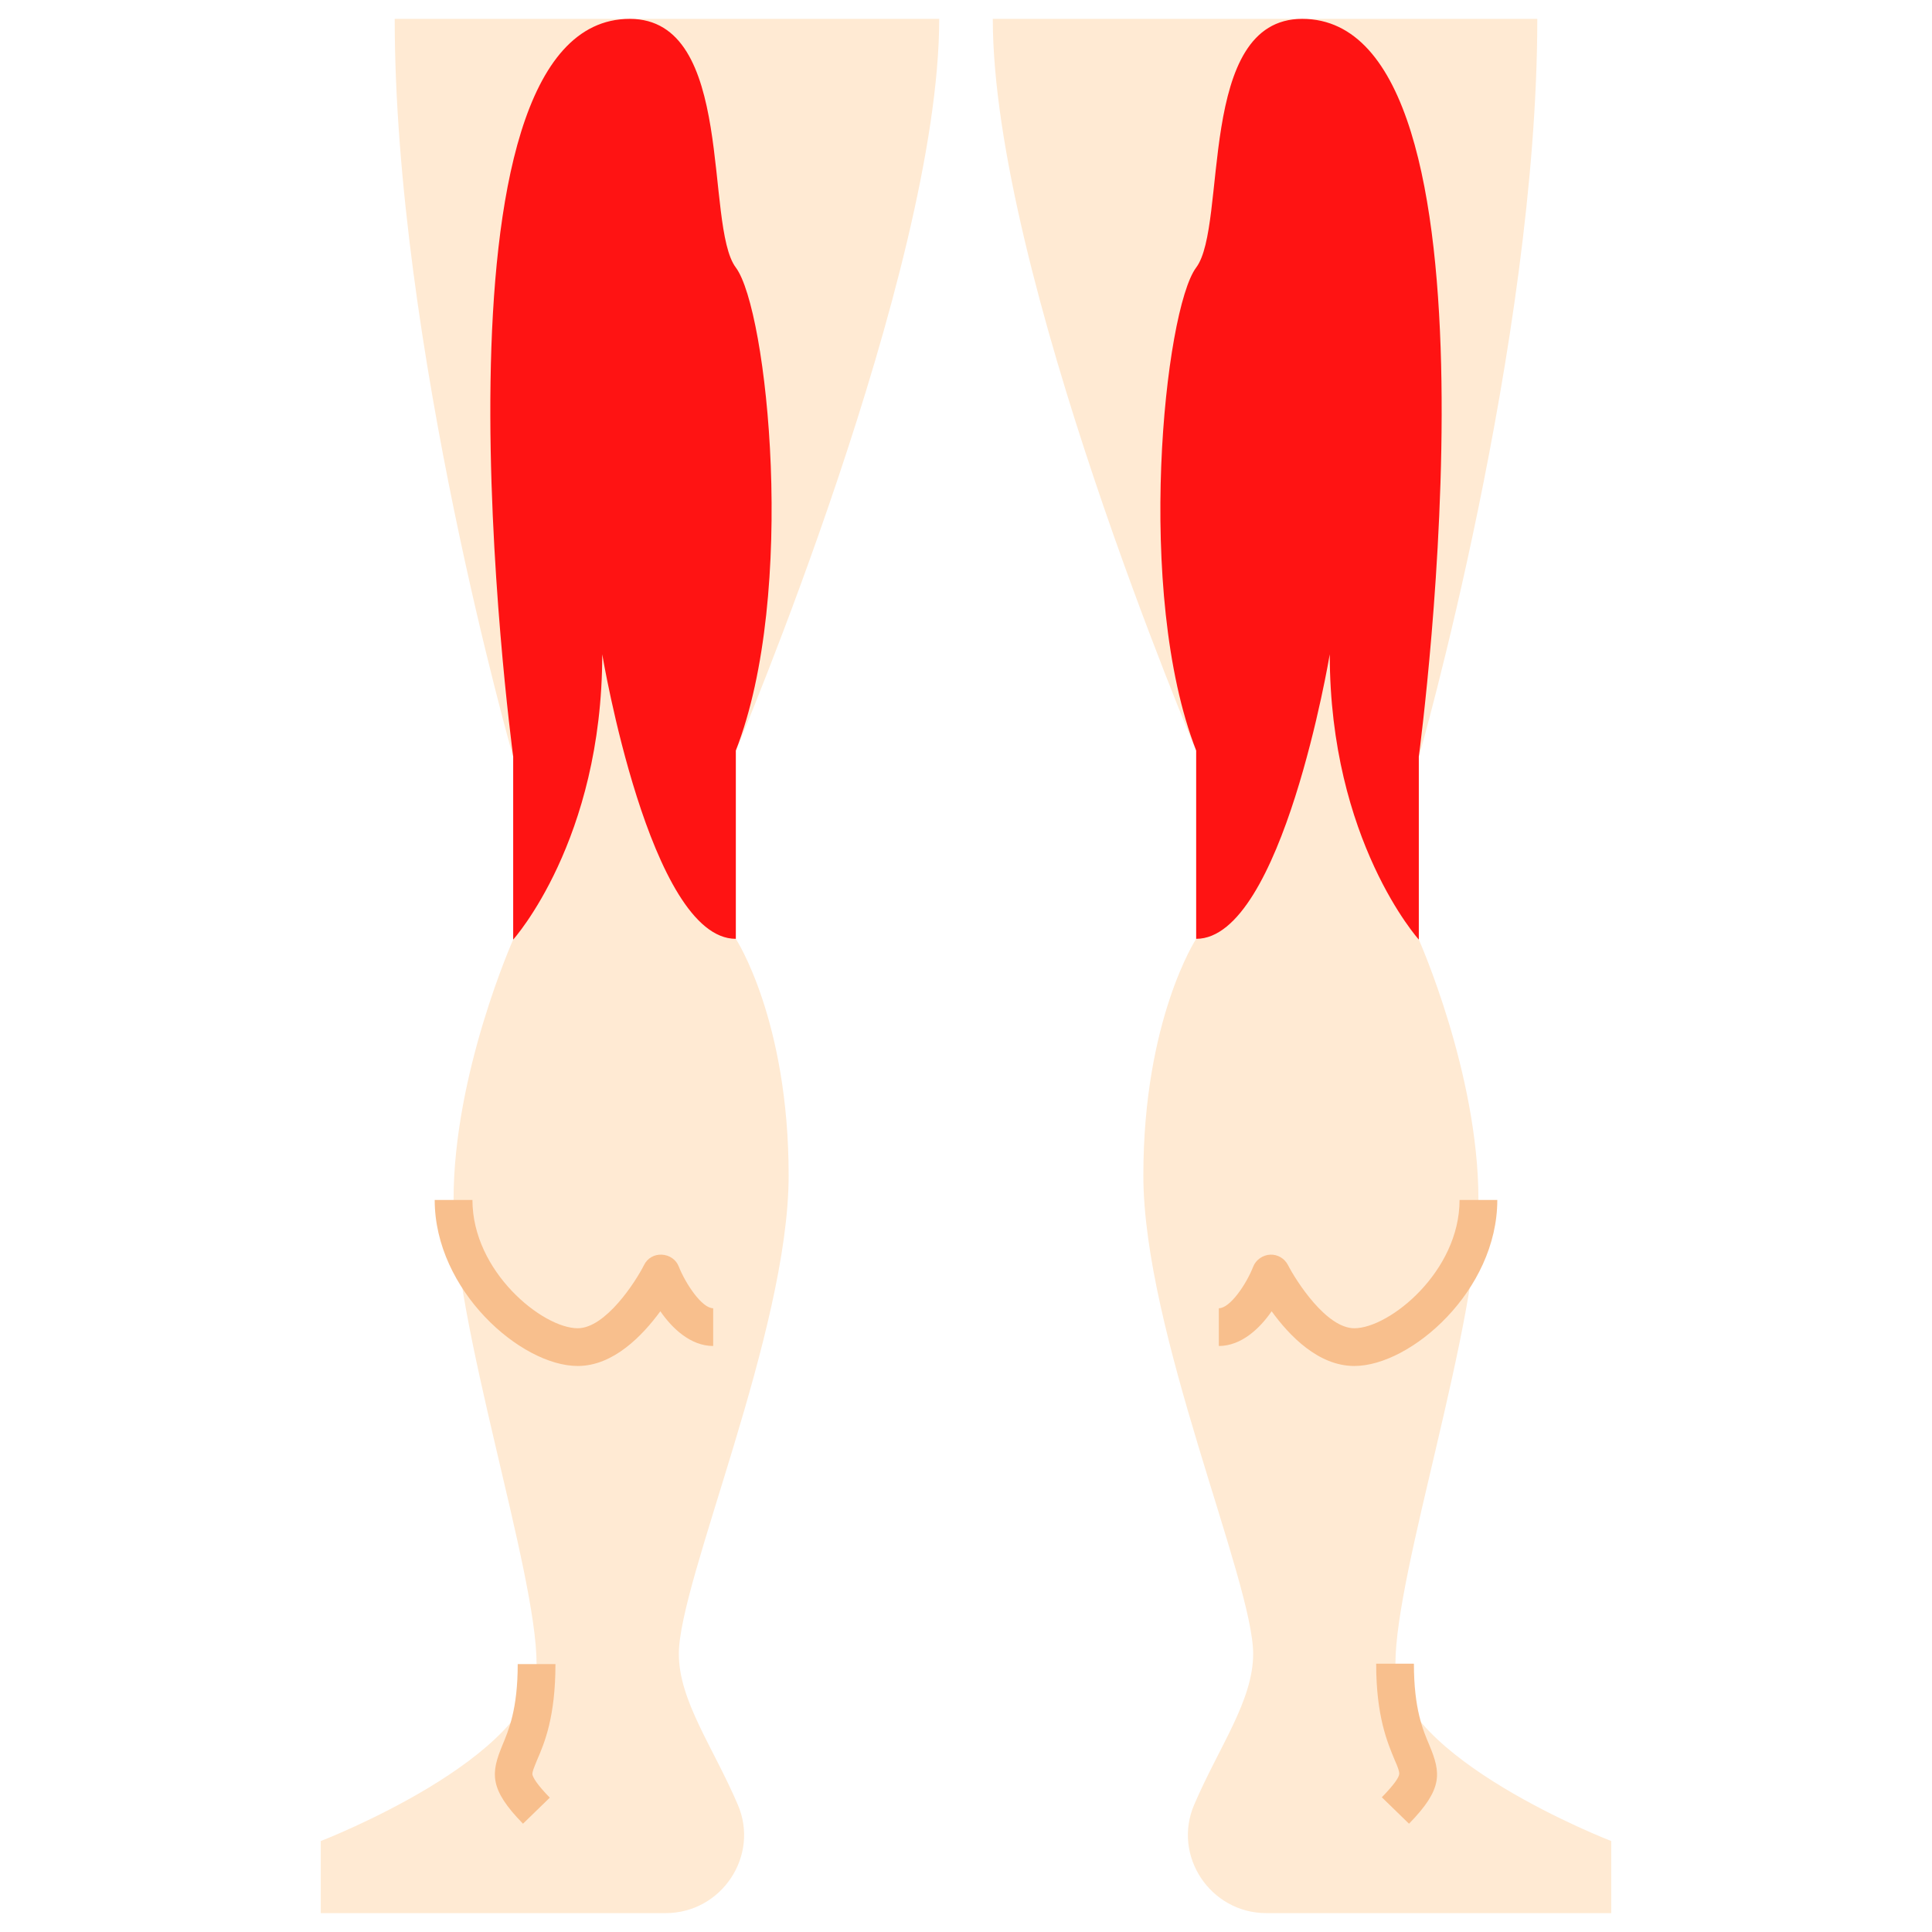
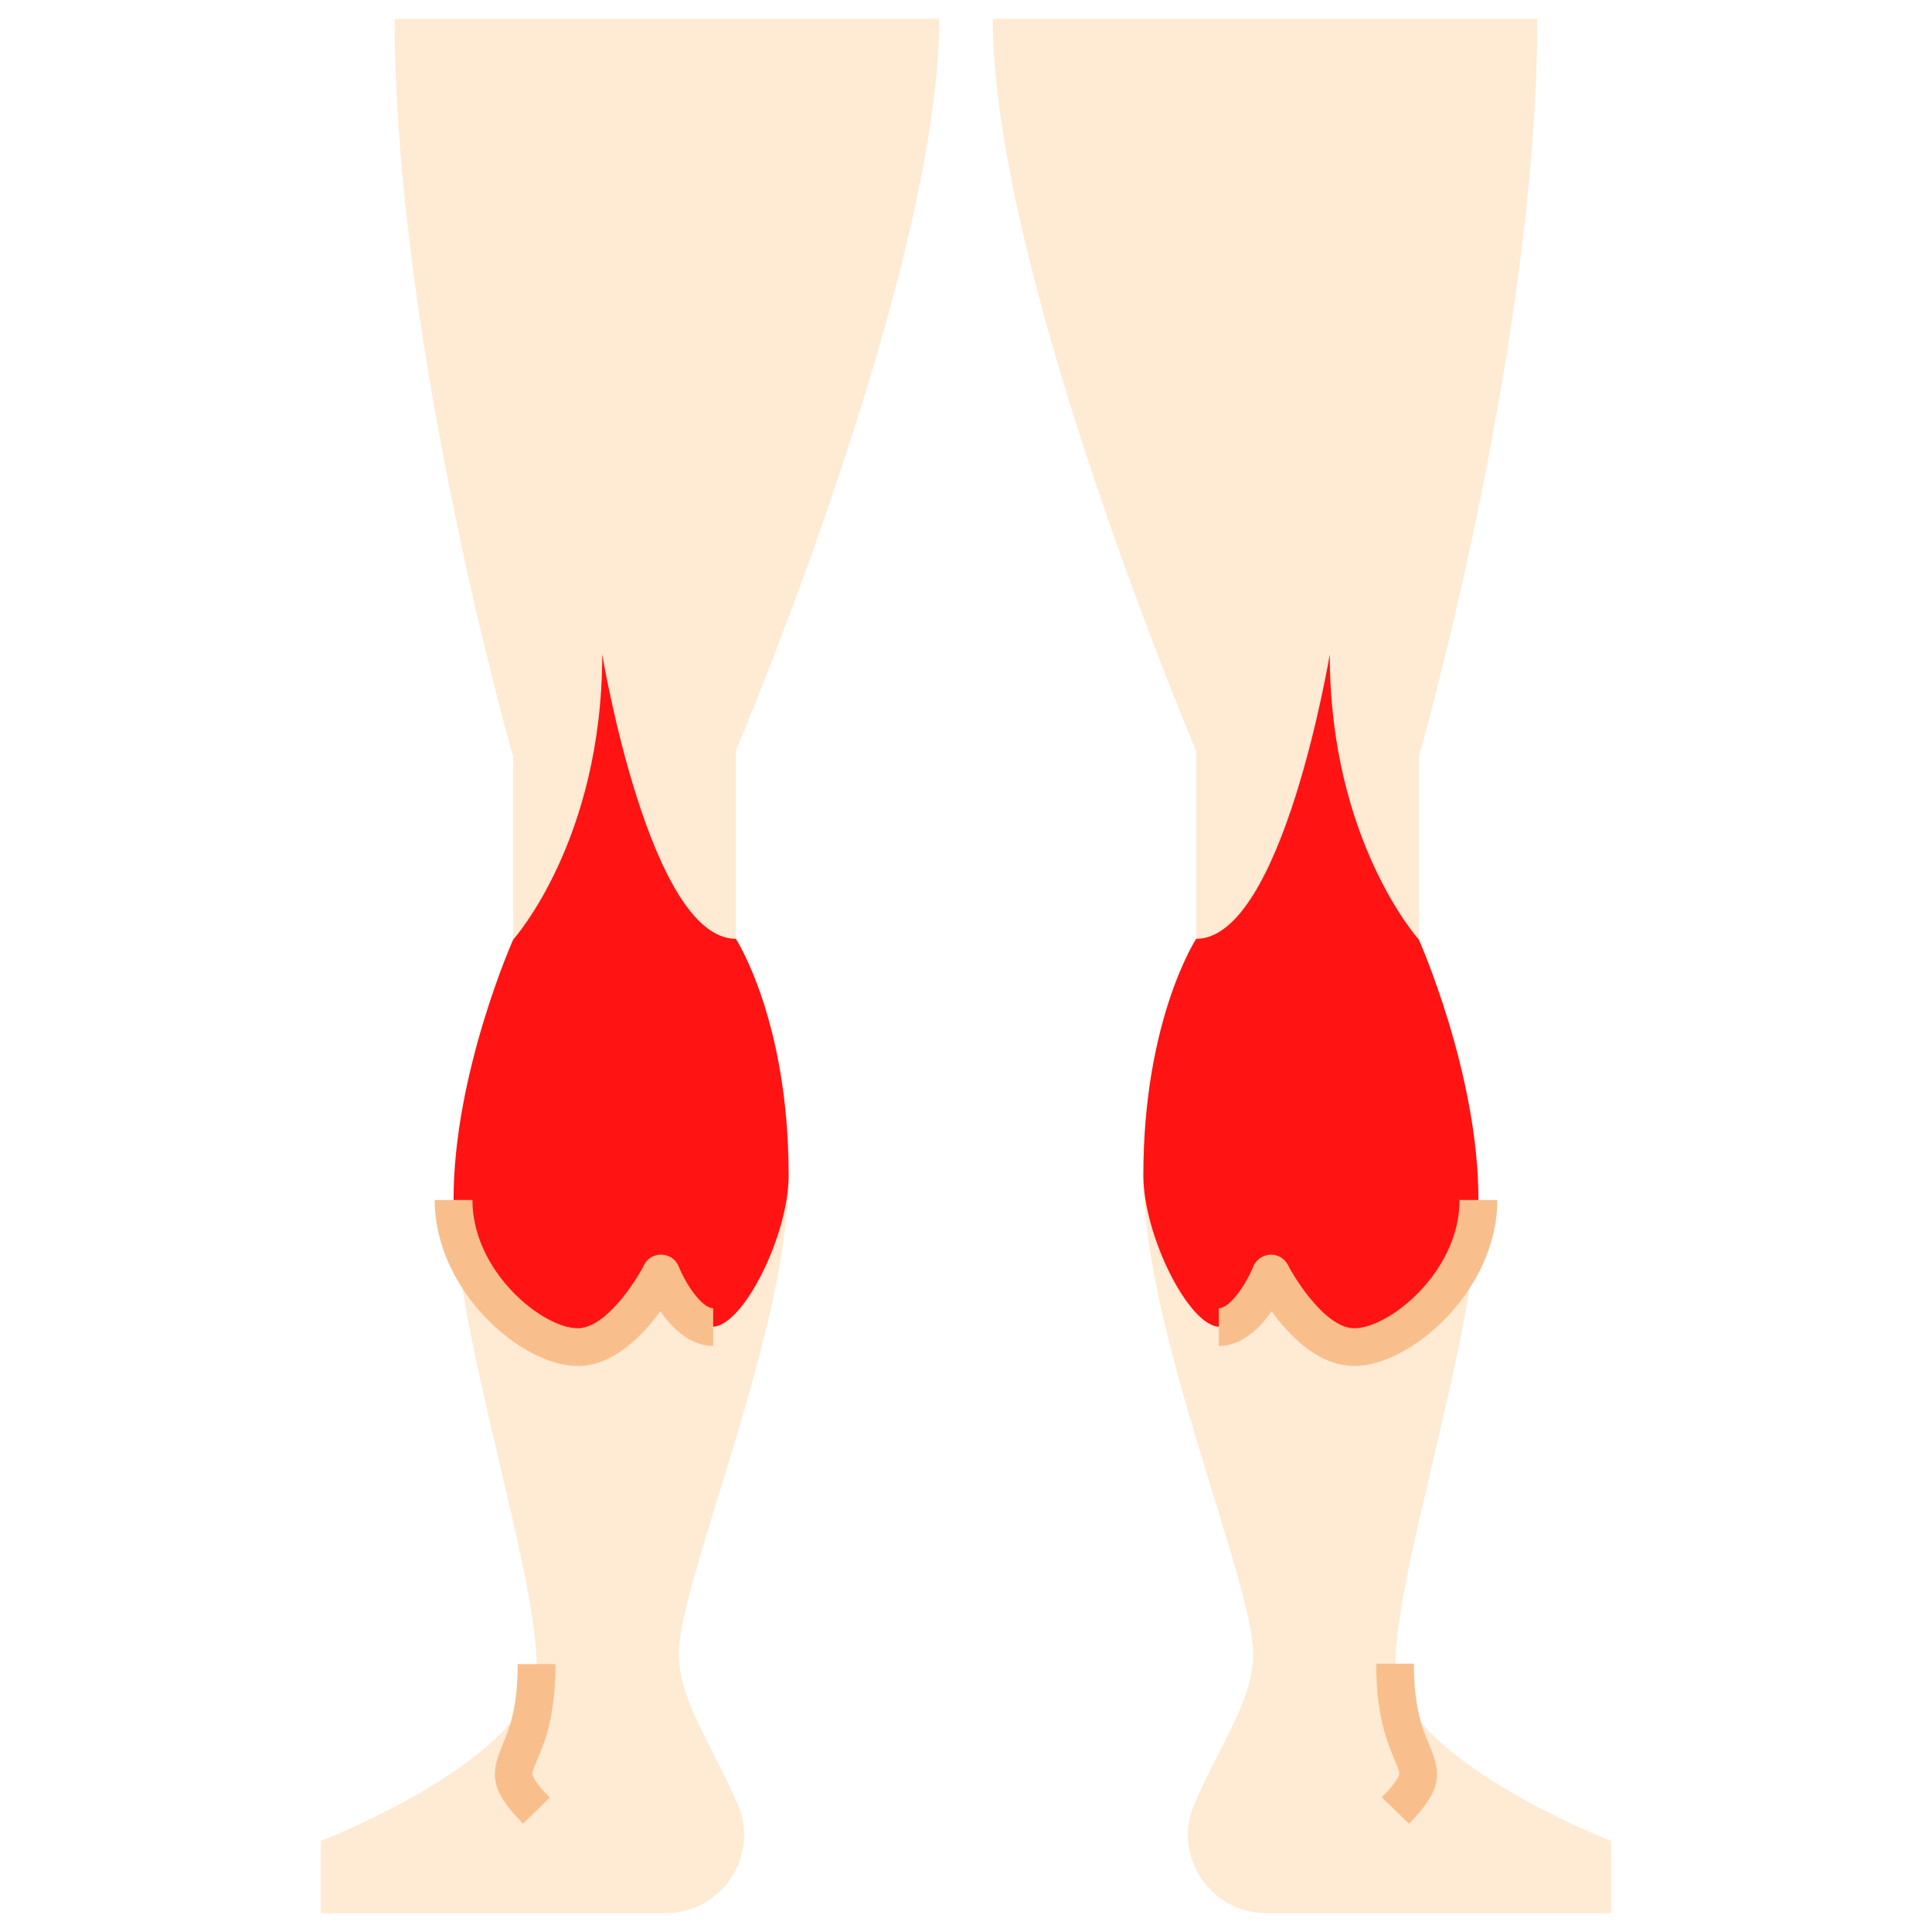
- <svg xmlns="http://www.w3.org/2000/svg" id="SvgjsSvg1044" width="288" height="288" version="1.1">
-   <defs id="SvgjsDefs1045" />
-   <g id="SvgjsG1046">
-     <svg enable-background="new 0 0 512 512" viewBox="0 0 512 512" width="288" height="288">
-       <path fill="#ffead3" d="M248.9 5c0 67-53.9 194-53.9 194v49.8s14 21.4 14 62.7-29.1 107.5-29.1 126.8c0 12.4 9.1 24.7 15.6 39.9 5.9 13.6-4.3 28.8-19.1 28.8H85v-19.1s57.2-22.1 57.2-46.9-22-89.6-22-123.1S136 249 136 249v-48.4S104.6 91 104.6 5z" class="svgShape colorffead3-0 selectable" />
-       <path fill="#f8bf8d" d="M138.6 483.3c-9-9.2-8.5-13.4-5.5-20.7 1.7-4.1 4.1-9.6 4.1-21.6h10c0 14-2.9 20.9-4.9 25.5-.8 2-1.3 3.1-1.2 3.8.2.8 1.1 2.5 4.6 6.1z" class="svgShape colorf8bf8d-1 selectable" />
-       <path fill="#ffead3" d="M263.1 5c0 67 53.9 194 53.9 194v49.8s-14 21.4-14 62.7 29.1 107.5 29.1 126.8c0 12.4-9.1 24.7-15.6 39.9-5.9 13.6 4.3 28.8 19.1 28.8H427v-19.1s-57.2-22.1-57.2-46.9 22-89.6 22-123.1S376 249 376 249v-48.4S407.4 91 407.4 5z" class="svgShape colorffead3-2 selectable" />
-       <path fill="#ff1313" d="M195 198.9s0 .1 0 0v49.9c-22.8 0-35.4-75.4-35.4-75.4 0 49.4-23.6 75.6-23.6 75.6v-48.5C135.4 196 110.3 5 166.9 5 195 5 186.6 59.7 195 70.9s16.3 86.3 0 128zM317 198.9s0 .1 0 0v49.9c22.8 0 35.4-75.4 35.4-75.4 0 49.4 23.6 75.6 23.6 75.6v-48.5C376.6 196 401.7 5 345.1 5 317 5 325.4 59.7 317 70.9s-16.3 86.3 0 128z" class="svgShape colorb5e1e8-3 selectable" />
-       <path fill="#f8bf8d" d="m373.4 483.3-7.2-7c3.5-3.6 4.5-5.3 4.6-6.1.1-.6-.3-1.8-1.2-3.8-1.9-4.6-4.9-11.5-4.9-25.5h10c0 12 2.4 17.6 4.1 21.6 3.1 7.4 3.6 11.6-5.4 20.8zM153.1 362c-15 0-37.9-20-37.9-44h10c0 19 18.6 34 27.9 34 7.4 0 15.4-12.4 17.6-16.8.9-1.8 2.7-2.8 4.7-2.7s3.8 1.3 4.5 3.2c1.8 4.5 6.1 11 9.1 11v10c-6 0-10.9-4.7-14-9.2-4.7 6.4-12.4 14.5-21.9 14.5zM358.9 362c-9.5 0-17.2-8-21.9-14.5-3.1 4.5-8 9.2-14 9.2v-10c3 0 7.3-6.4 9.1-11 .7-1.8 2.5-3.1 4.5-3.2s3.8 1 4.7 2.7c2.2 4.3 10.2 16.8 17.6 16.8 9.3 0 27.9-15 27.9-34h10c0 24-22.9 44-37.9 44z" class="svgShape colorf8bf8d-4 selectable" />
-     </svg>
+ <svg xmlns="http://www.w3.org/2000/svg" version="1.1" width="512" height="512" x="0" y="0" viewBox="0 0 512 512" style="enable-background:new 0 0 512 512" xml:space="preserve" class="">
+   <g>
+     <path fill="#ffead3" d="M248.9 5c0 67-53.9 194-53.9 194v49.8s14 21.4 14 62.7-29.1 107.5-29.1 126.8c0 12.4 9.1 24.7 15.6 39.9 5.9 13.6-4.3 28.8-19.1 28.8H85v-19.1s57.2-22.1 57.2-46.9-22-89.6-22-123.1S136 249 136 249v-48.4S104.6 91 104.6 5zM263.1 5c0 67 53.9 194 53.9 194v49.8s-14 21.4-14 62.7 29.1 107.5 29.1 126.8c0 12.4-9.1 24.7-15.6 39.9-5.9 13.6 4.3 28.8 19.1 28.8H427v-19.1s-57.2-22.1-57.2-46.9 22-89.6 22-123.1S376 249 376 249v-48.4S407.4 91 407.4 5z" opacity="1" data-original="#ffead3" class="" />
+     <path fill="#ff1313" d="M209 311.5c0 15.9-12.1 40.1-20.2 40.1s-13.6-14.2-13.6-14.2-9.8 19.5-22.1 19.5-32.9-17.2-32.9-39c0-33.5 15.8-68.9 15.8-68.9s23.6-26.2 23.6-75.6c0 0 12.5 75.4 35.4 75.4 0 0 14 21.4 14 62.7zM303 311.5c0 15.9 12.1 40.1 20.2 40.1s13.6-14.2 13.6-14.2 9.8 19.5 22.1 19.5 32.9-17.2 32.9-39c0-33.5-15.8-68.9-15.8-68.9s-23.6-26.2-23.6-75.6c0 0-12.5 75.4-35.4 75.4 0 0-14 21.4-14 62.7z" opacity="1" data-original="#b5e1e8" class="" />
+     <path fill="#f8bf8d" d="M138.6 483.3c-9-9.2-8.5-13.4-5.5-20.7 1.7-4.1 4.1-9.6 4.1-21.6h10c0 14-2.9 20.9-4.9 25.5-.8 2-1.3 3.1-1.2 3.8.2.8 1.1 2.5 4.6 6.1zM373.4 483.3l-7.2-7c3.5-3.6 4.5-5.3 4.6-6.1.1-.6-.3-1.8-1.2-3.8-1.9-4.6-4.9-11.5-4.9-25.5h10c0 12 2.4 17.6 4.1 21.6 3.1 7.4 3.6 11.6-5.4 20.8zM153.1 362c-15 0-37.9-20-37.9-44h10c0 19 18.6 34 27.9 34 7.4 0 15.4-12.4 17.6-16.8.9-1.8 2.7-2.8 4.7-2.7s3.8 1.3 4.5 3.2c1.8 4.5 6.1 11 9.1 11v10c-6 0-10.9-4.7-14-9.2-4.7 6.4-12.4 14.5-21.9 14.5zM358.9 362c-9.5 0-17.2-8-21.9-14.5-3.1 4.5-8 9.2-14 9.2v-10c3 0 7.3-6.5 9.1-11 .7-1.8 2.5-3.1 4.5-3.2s3.8 1 4.7 2.7c2.2 4.3 10.2 16.8 17.6 16.8 9.3 0 27.9-15 27.9-34h10c0 24-22.9 44-37.9 44z" opacity="1" data-original="#f8bf8d" class="" />
  </g>
</svg>
